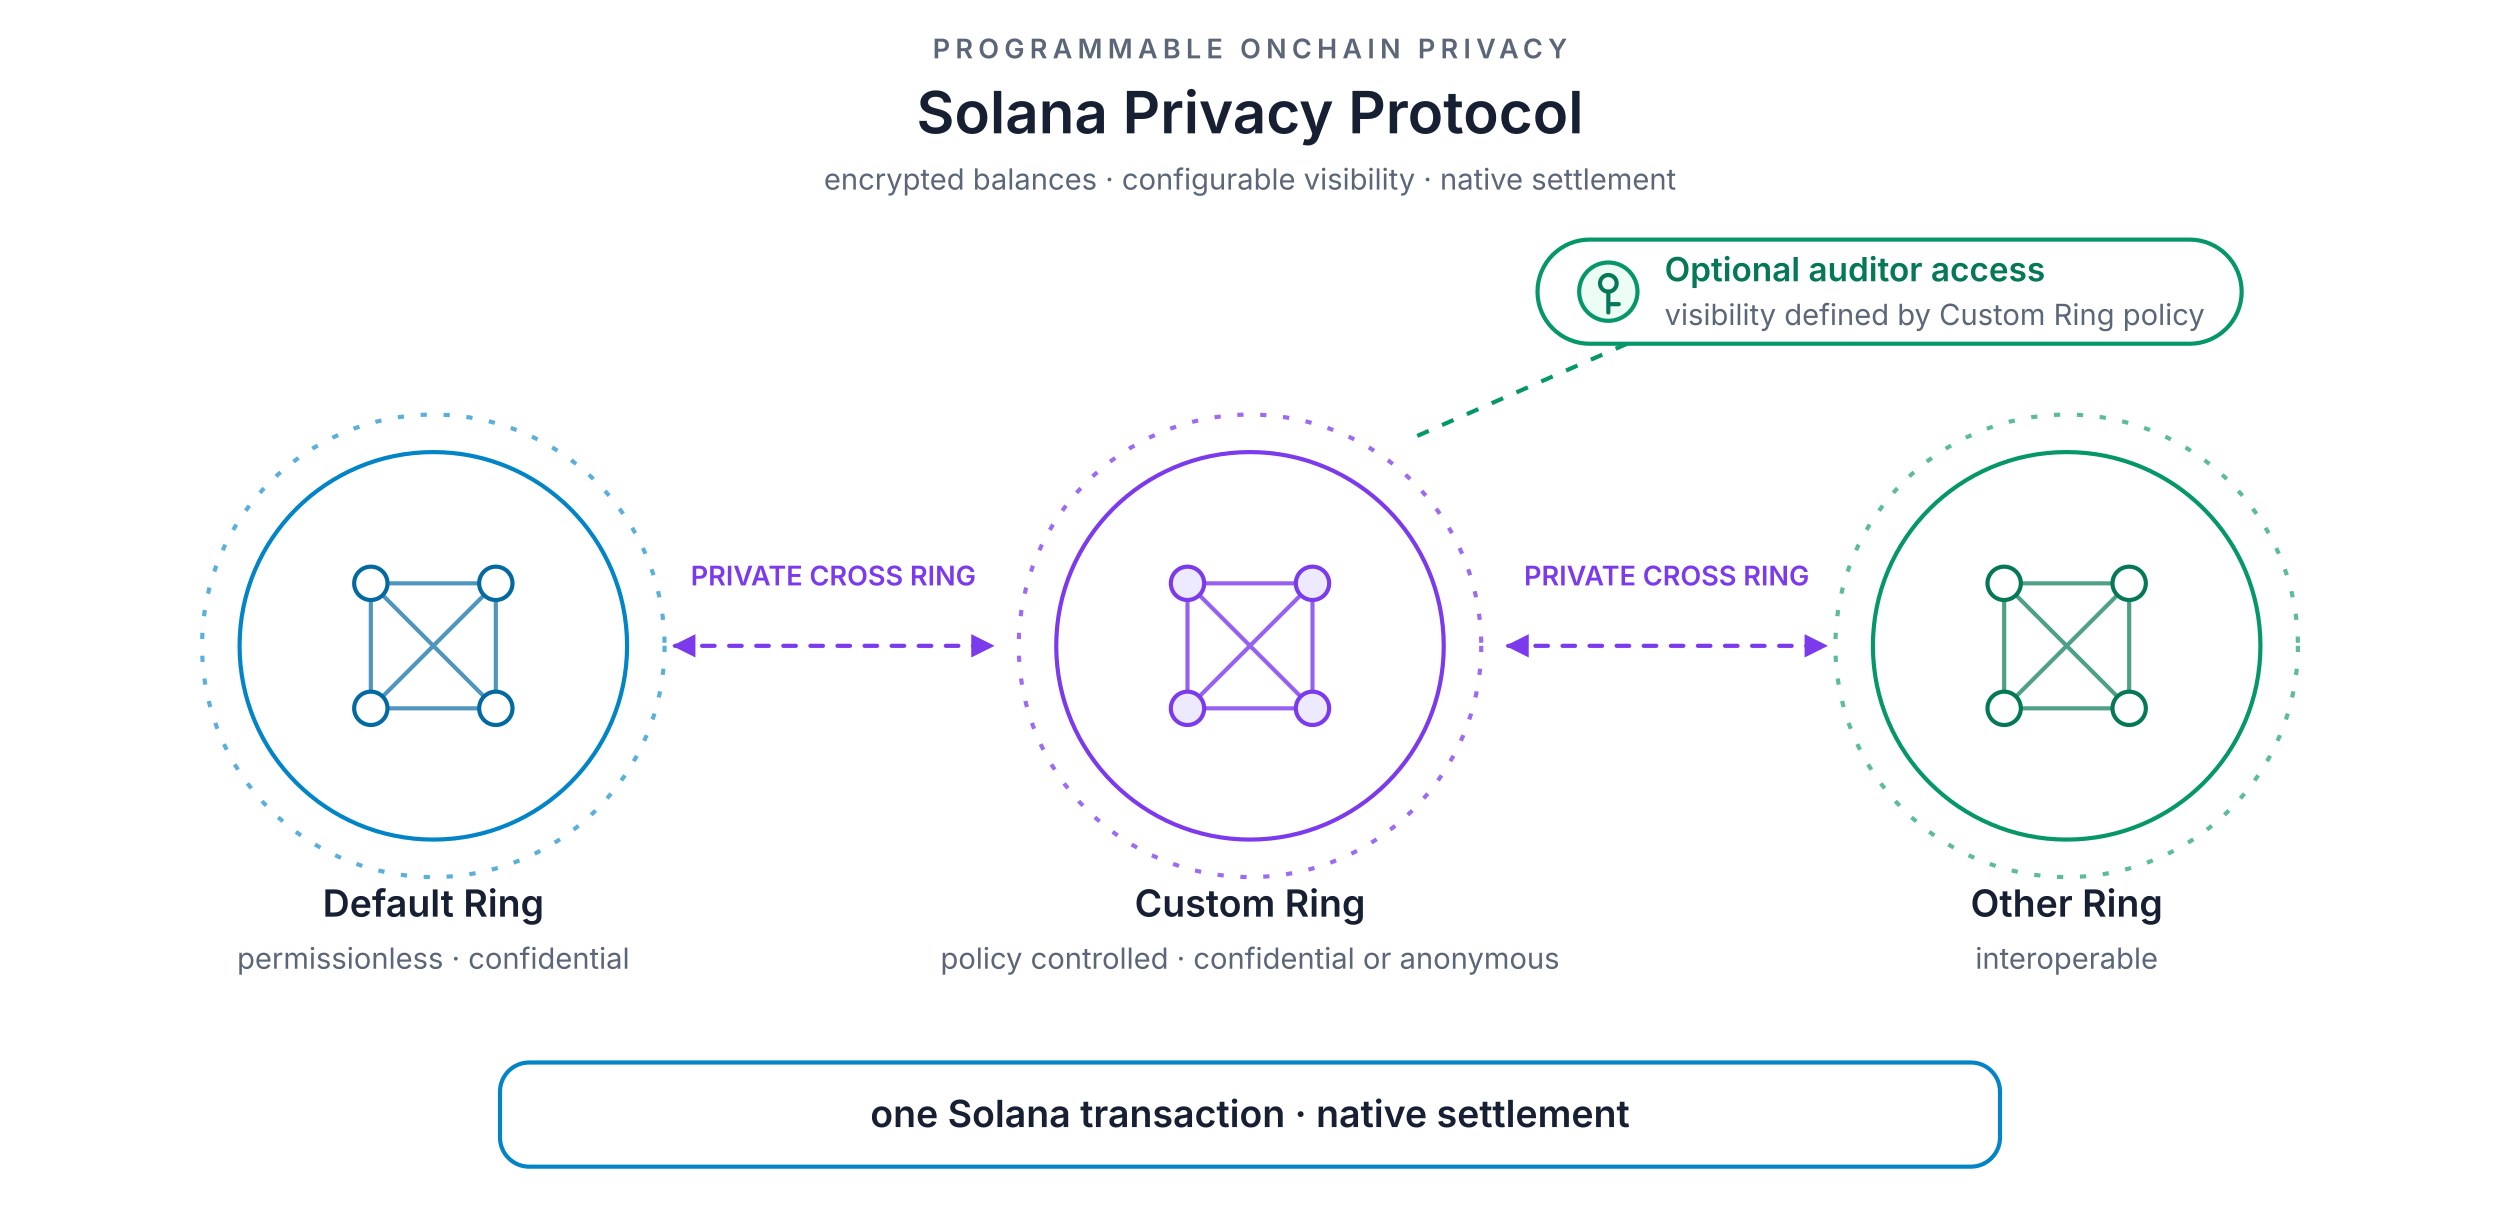
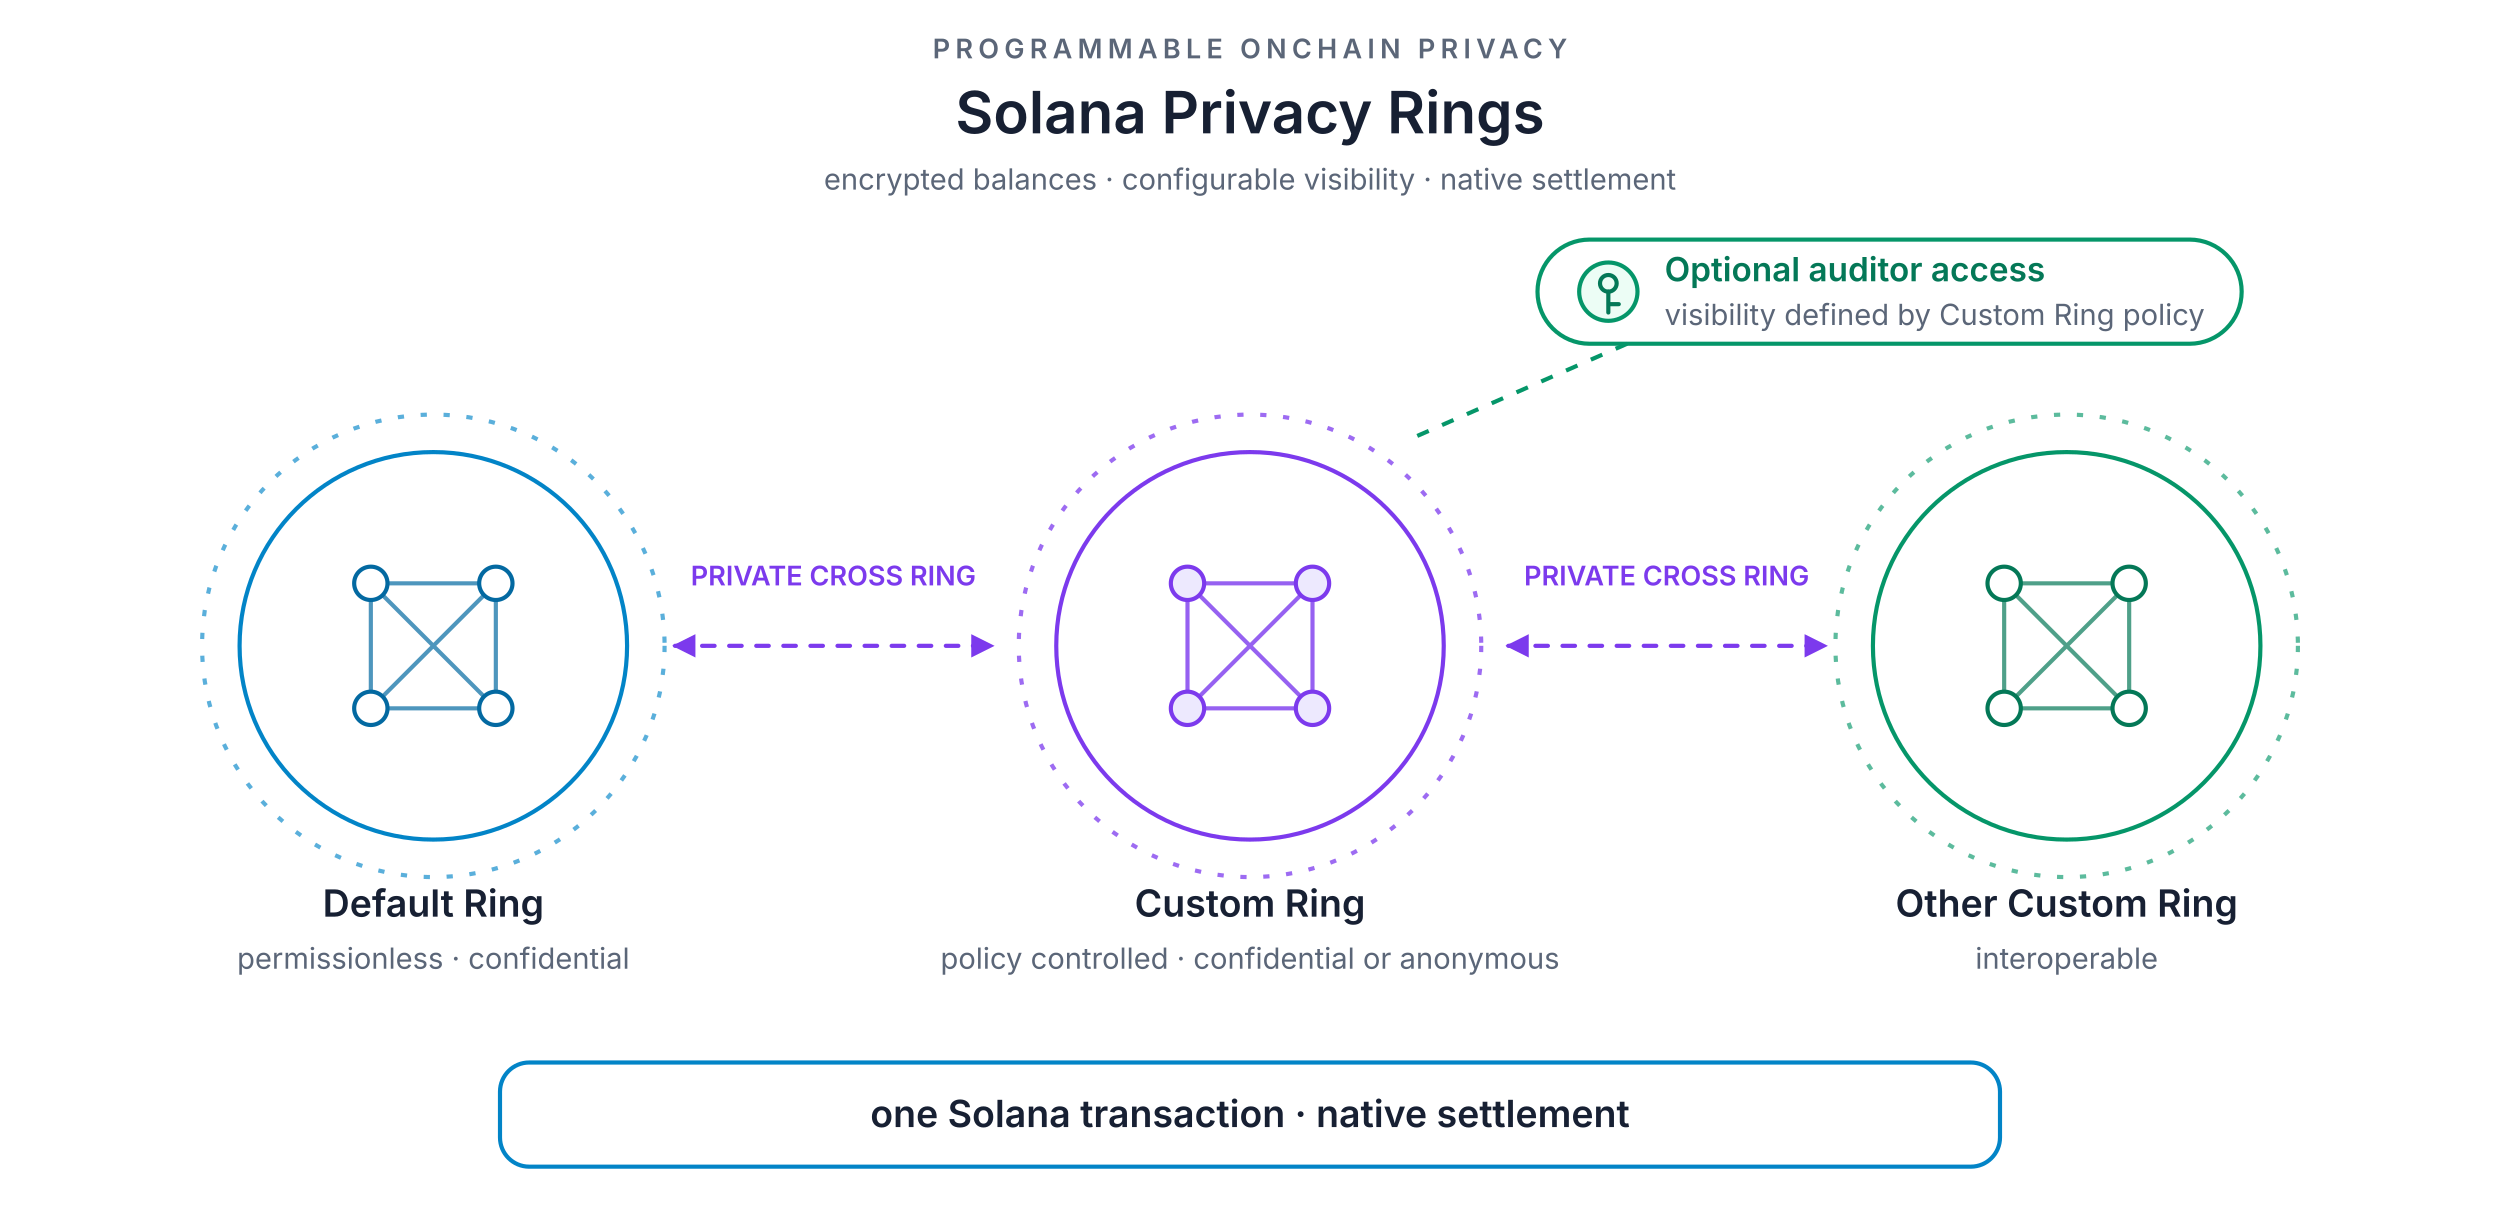
<svg xmlns="http://www.w3.org/2000/svg" width="1200" height="580" viewBox="0 0 1200 580" role="img" aria-labelledby="title desc">
  <defs>
    <marker id="arrow-violet" viewBox="0 0 10 10" refX="8" refY="5" markerWidth="7" markerHeight="7" orient="auto-start-reverse">
      <path d="M1 1 9 5 1 9Z" fill="#7c3aed" />
    </marker>
  </defs>
  <style>
    text{font-family:Diatype,Inter,ui-sans-serif,system-ui,sans-serif}.heading{fill:#172033;font-size:28px;font-weight:600}.label{fill:#172033;font-size:18px;font-weight:600}.meta{fill:#5b6678;font-size:14px}.eyebrow{fill:#5b6678;font-size:13px;font-weight:600;letter-spacing:2.5px}.ring{fill:none;stroke-width:2}.node{fill:none;stroke-width:2}.transfer{fill:none;stroke:#7c3aed;stroke-width:2;stroke-linecap:round;stroke-dasharray:6 7}.green{fill:none;stroke:#059669;stroke-width:2}
  </style>
  <text class="eyebrow" x="600" y="28" text-anchor="middle">PROGRAMMABLE ONCHAIN PRIVACY</text>
-   <text class="heading" x="600" y="64" text-anchor="middle">Solana Privacy Protocol</text>
+   <text class="heading" x="600" y="64" text-anchor="middle">Solana Privacy Rings</text>
  <text class="meta" x="600" y="91" text-anchor="middle">encrypted balances · configurable visibility · native settlement</text>
  <g>
    <circle cx="208" cy="310" r="111" class="ring" stroke="#0284c7" stroke-dasharray="3 8" opacity=".65" />
    <circle cx="208" cy="310" r="93" class="ring" stroke="#0284c7" />
    <g class="node" stroke="#0369a1">
      <circle cx="178" cy="280" r="8" />
      <circle cx="238" cy="280" r="8" />
      <circle cx="178" cy="340" r="8" />
      <circle cx="238" cy="340" r="8" />
      <path d="M186 280H230M178 288V332M238 288V332M186 340H230M184 286 232 334M232 286 184 334" opacity=".7" />
    </g>
    <text class="label" x="208" y="440" text-anchor="middle">Default Ring</text>
    <text class="meta" x="208" y="465" text-anchor="middle">permissionless · confidential</text>
  </g>
  <path d="M324 310H476" class="transfer" marker-start="url(#arrow-violet)" marker-end="url(#arrow-violet)" />
  <text x="400" y="281" fill="#7c3aed" font-size="13" font-weight="600" text-anchor="middle">PRIVATE CROSS RING</text>
  <g>
    <circle cx="600" cy="310" r="111" class="ring" stroke="#7c3aed" stroke-dasharray="3 8" opacity=".75" />
    <circle cx="600" cy="310" r="93" class="ring" stroke="#7c3aed" />
    <g class="node" stroke="#7c3aed">
      <circle cx="570" cy="280" r="8" fill="#ede9fe" />
      <circle cx="630" cy="280" r="8" fill="#ede9fe" />
      <circle cx="570" cy="340" r="8" fill="#ede9fe" />
      <circle cx="630" cy="340" r="8" fill="#ede9fe" />
      <path d="M578 280H622M570 288V332M630 288V332M578 340H622M576 286 624 334M624 286 576 334" opacity=".8" />
    </g>
    <text class="label" x="600" y="440" text-anchor="middle">Custom Ring</text>
    <text class="meta" x="600" y="465" text-anchor="middle">policy controlled · confidential or anonymous</text>
  </g>
  <path d="M724 310H876" class="transfer" marker-start="url(#arrow-violet)" marker-end="url(#arrow-violet)" />
  <text x="800" y="281" fill="#7c3aed" font-size="13" font-weight="600" text-anchor="middle">PRIVATE CROSS RING</text>
  <g>
    <circle cx="992" cy="310" r="111" class="ring" stroke="#059669" stroke-dasharray="3 8" opacity=".65" />
    <circle cx="992" cy="310" r="93" class="ring" stroke="#059669" />
    <g class="node" stroke="#047857">
      <circle cx="962" cy="280" r="8" />
      <circle cx="1022" cy="280" r="8" />
      <circle cx="962" cy="340" r="8" />
      <circle cx="1022" cy="340" r="8" />
      <path d="M970 280H1014M962 288V332M1022 288V332M970 340H1014M968 286 1016 334M1016 286 968 334" opacity=".7" />
    </g>
-     <text class="label" x="992" y="440" text-anchor="middle">Other Ring</text>
+     <text class="label" x="992" y="440" text-anchor="middle">Other Custom Ring</text>
    <text class="meta" x="992" y="465" text-anchor="middle">interoperable</text>
  </g>
  <g>
    <rect x="738" y="115" width="338" height="50" rx="25" class="green" />
    <circle cx="772" cy="140" r="14" fill="#ecfdf5" stroke="#059669" stroke-width="2" />
    <circle cx="772" cy="136" r="4" fill="none" stroke="#047857" stroke-width="2" />
    <path d="M772 140V150M772 146H777" fill="none" stroke="#047857" stroke-width="2" stroke-linecap="round" />
    <text x="799" y="135" fill="#047857" font-size="16" font-weight="600">Optional auditor access</text>
    <text class="meta" x="799" y="156">visibility defined by Custom Ring policy</text>
    <path d="M781 165 674 212" fill="none" stroke="#059669" stroke-width="2" stroke-dasharray="6 7" />
  </g>
  <rect x="240" y="510" width="720" height="50" rx="14" fill="none" stroke="#0284c7" stroke-width="2" />
  <text class="label" x="600" y="541" text-anchor="middle">one Solana transaction · native settlement</text>
</svg>
